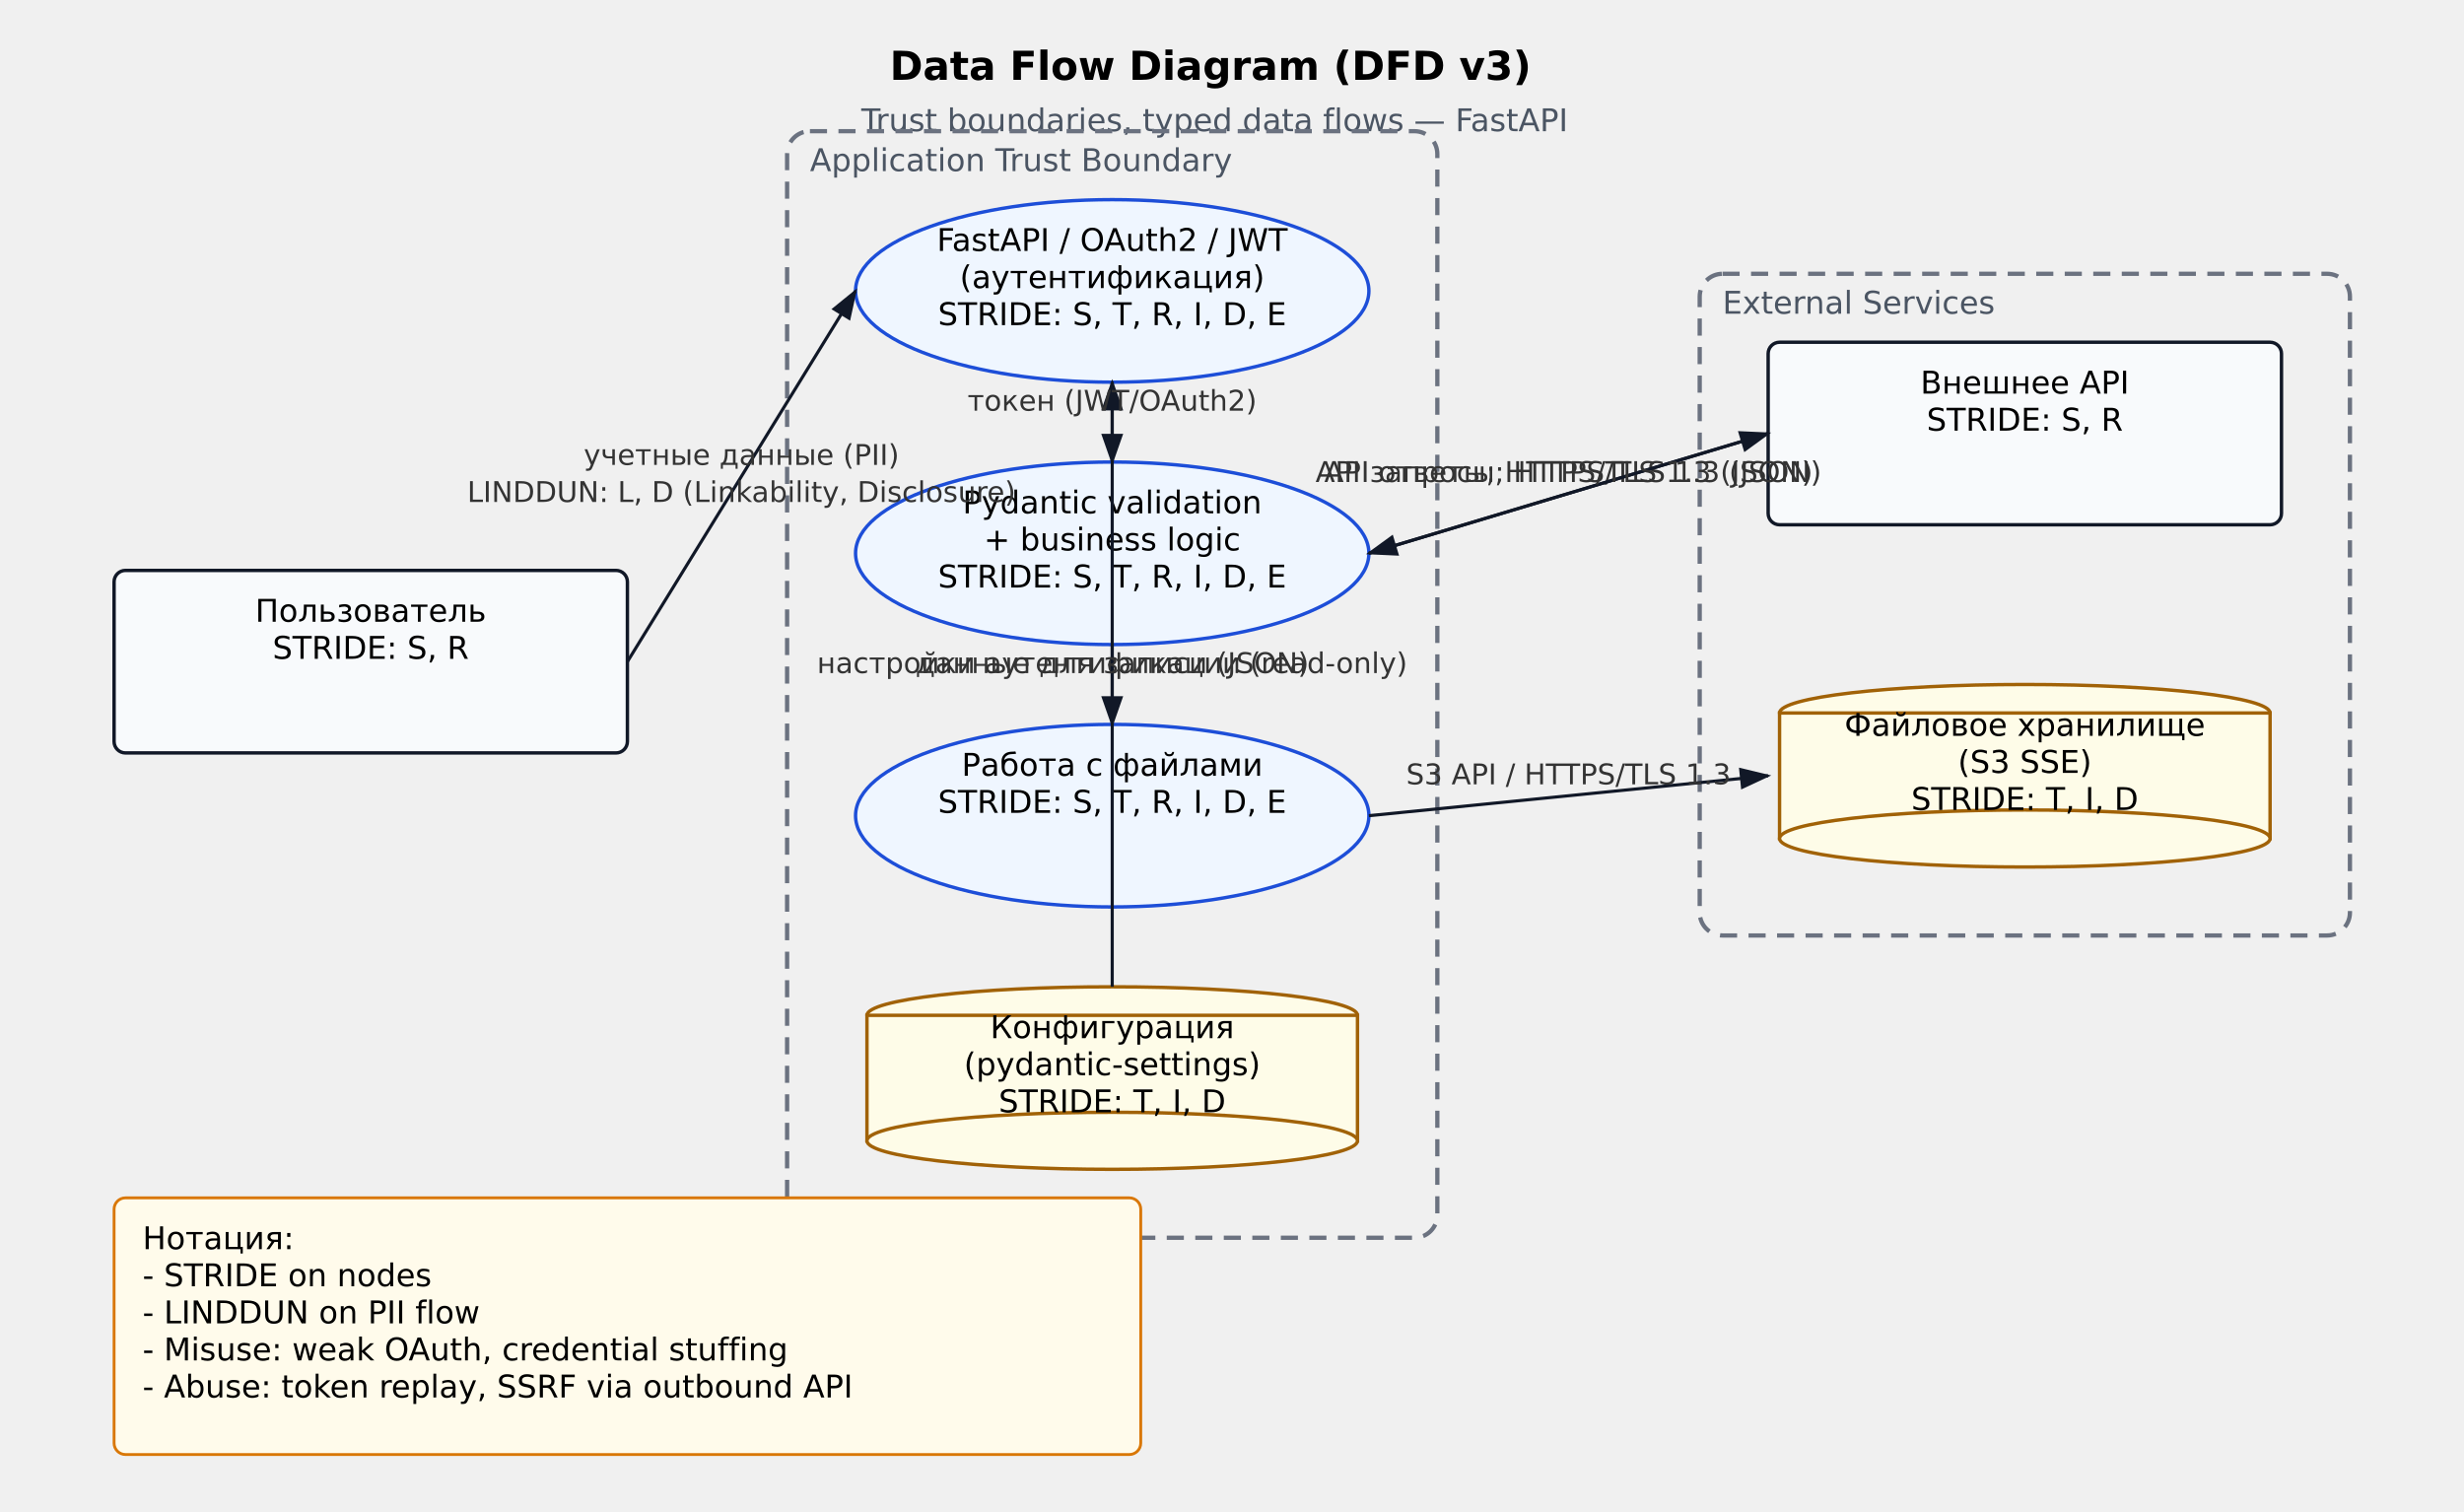
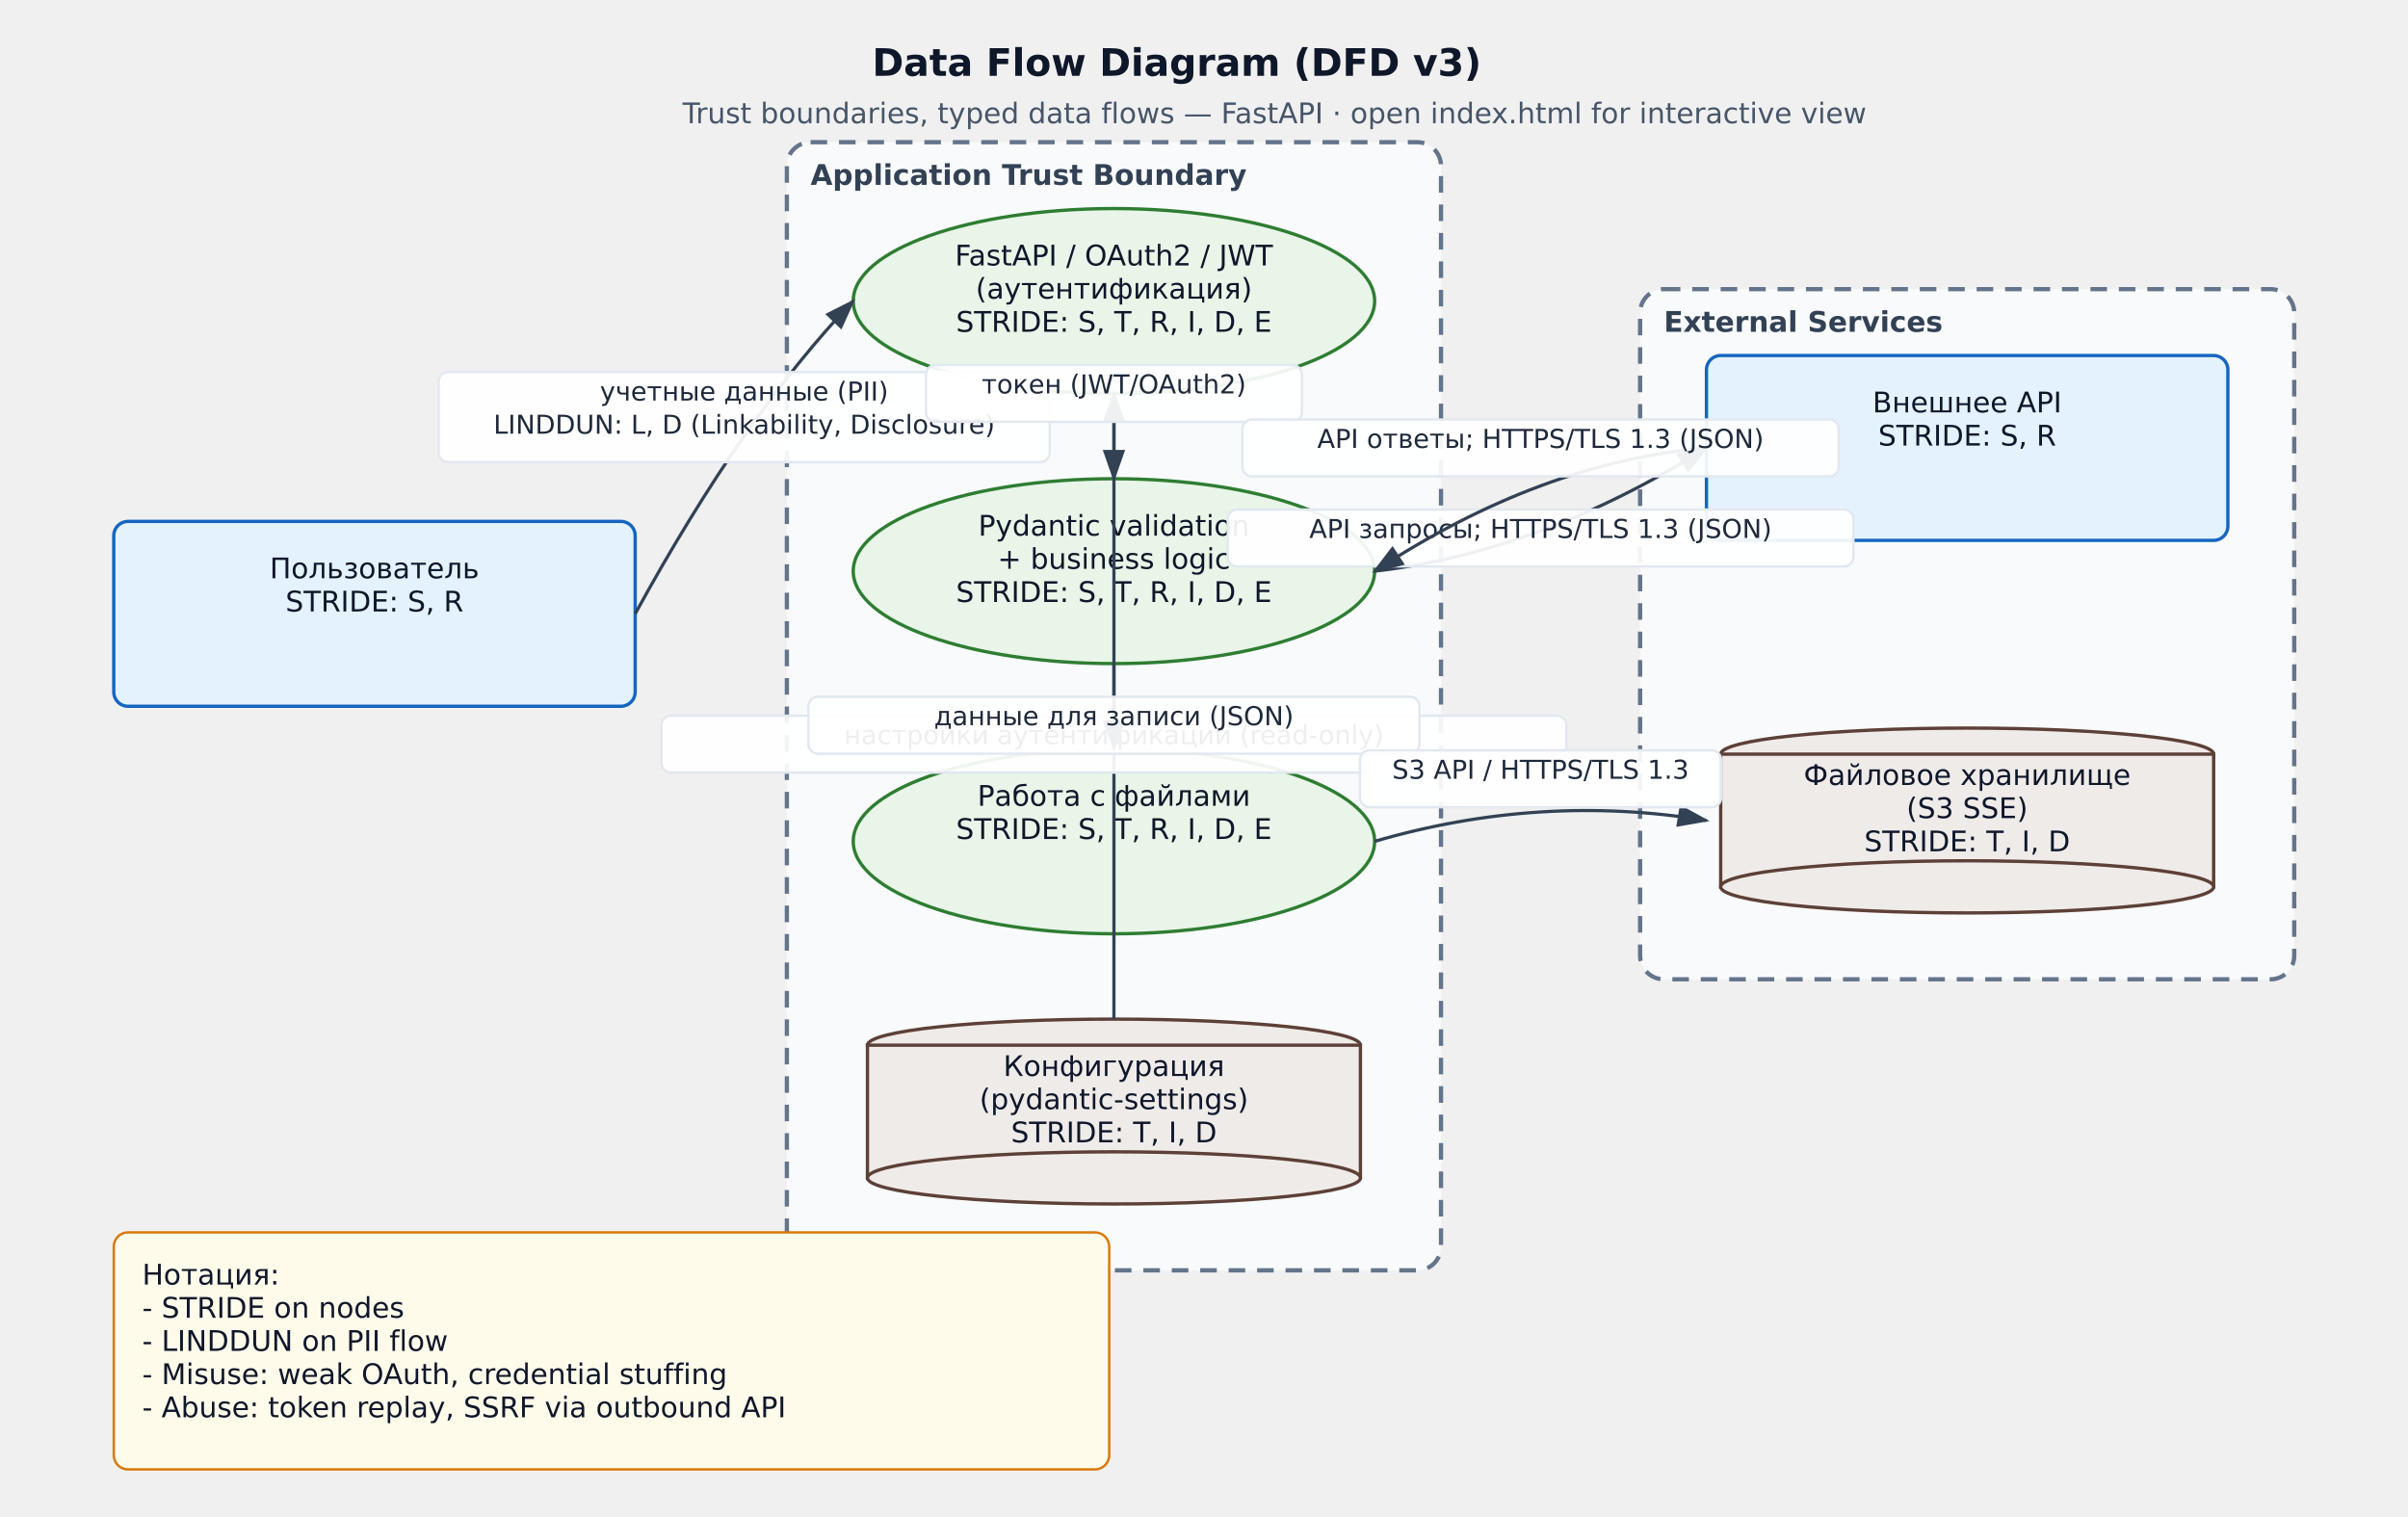
- <svg xmlns="http://www.w3.org/2000/svg" width="864" height="530" viewBox="0 0 864 530">
+ <svg xmlns="http://www.w3.org/2000/svg" width="1016" height="640" viewBox="0 0 1016 640">
  <style>
-     .title { font-family: DejaVu Sans, Arial, sans-serif; font-size: 14px; font-weight: 600; }
-     .label { font-family: DejaVu Sans, Arial, sans-serif; font-size: 11px; }
-     .edge { font-family: DejaVu Sans, Arial, sans-serif; font-size: 10px; fill: #333; }
-     .boundary { fill: none; stroke: #6b7280; stroke-width: 1.5; stroke-dasharray: 6 4; }
-     .boundary-label { font-family: DejaVu Sans, Arial, sans-serif; font-size: 11px; fill: #4b5563; }
-     .node-rect { fill: #f8fafc; stroke: #111827; stroke-width: 1.2; }
-     .node-ellipse { fill: #eff6ff; stroke: #1d4ed8; stroke-width: 1.2; }
-     .node-cyl { fill: #fefce8; stroke: #a16207; stroke-width: 1.2; }
-     .arrow { stroke: #111827; stroke-width: 1.1; fill: none; marker-end: url(#arrowhead); }
+     .title { font-family: DejaVu Sans, Arial, sans-serif; font-size: 16px; font-weight: 600; fill: #0f172a; }
+     .subtitle { font-family: DejaVu Sans, Arial, sans-serif; font-size: 12px; fill: #475569; }
+     .label { font-family: DejaVu Sans, Arial, sans-serif; font-size: 12px; fill: #0f172a; }
+     .edge { font-family: DejaVu Sans, Arial, sans-serif; font-size: 11px; fill: #1e293b; }
+     .edge-bg { fill: #ffffff; fill-opacity: 0.92; stroke: #e2e8f0; stroke-width: 1; }
+     .boundary { fill: #f8fafc; stroke: #64748b; stroke-width: 1.8; stroke-dasharray: 7 5; }
+     .boundary-label { font-family: DejaVu Sans, Arial, sans-serif; font-size: 12px; fill: #334155; font-weight: 600; }
+     .node-rect { fill: #E3F2FD; stroke: #1565C0; stroke-width: 1.4; }
+     .node-ellipse { fill: #E8F5E8; stroke: #2E7D32; stroke-width: 1.4; }
+     .node-cyl { fill: #EFEBE9; stroke: #5D4037; stroke-width: 1.4; }
+     .arrow { stroke: #334155; stroke-width: 1.35; fill: none; marker-end: url(#arrowhead); }
    .note { fill: #fffbeb; stroke: #d97706; stroke-width: 1; }
  </style>
  <defs>
    <marker id="arrowhead" markerWidth="10" markerHeight="7" refX="9" refY="3.5" orient="auto">
-       <polygon points="0 0, 10 3.5, 0 7" fill="#111827" />
+       <polygon points="0 0, 10 3.5, 0 7" fill="#334155" />
    </marker>
  </defs>
-   <text class="title" x="312" y="28">Data Flow Diagram (DFD v3)</text>
-   <text class="boundary-label" x="302" y="46">Trust boundaries, typed data flows — FastAPI</text>
-   <rect class="boundary" x="276.0" y="46.0" width="228.0" height="388.0" rx="8" />
-   <text class="boundary-label" x="284.0" y="60.0">Application Trust Boundary</text>
-   <rect class="boundary" x="596.0" y="96.0" width="228.0" height="232.0" rx="8" />
-   <text class="boundary-label" x="604.0" y="110.0">External Services</text>
-   <rect class="node-rect" x="40.0" y="200.0" width="180.0" height="64.0" rx="4" />
-   <text class="label" x="130.0" y="218.0" text-anchor="middle">Пользователь</text>
-   <text class="label" x="130.0" y="231.0" text-anchor="middle">STRIDE: S, R</text>
-   <ellipse class="node-ellipse" cx="390.0" cy="102.0" rx="90.0" ry="32.0" />
-   <text class="label" x="390.0" y="88.0" text-anchor="middle">FastAPI / OAuth2 / JWT</text>
-   <text class="label" x="390.0" y="101.0" text-anchor="middle">(аутентификация)</text>
-   <text class="label" x="390.0" y="114.0" text-anchor="middle">STRIDE: S, T, R, I, D, E</text>
-   <ellipse class="node-ellipse" cx="390.0" cy="194.0" rx="90.0" ry="32.0" />
-   <text class="label" x="390.0" y="180.0" text-anchor="middle">Pydantic validation</text>
-   <text class="label" x="390.0" y="193.0" text-anchor="middle">+ business logic</text>
-   <text class="label" x="390.0" y="206.0" text-anchor="middle">STRIDE: S, T, R, I, D, E</text>
-   <ellipse class="node-ellipse" cx="390.0" cy="286.0" rx="90.0" ry="32.0" />
-   <text class="label" x="390.0" y="272.0" text-anchor="middle">Работа с файлами</text>
-   <text class="label" x="390.0" y="285.0" text-anchor="middle">STRIDE: S, T, R, I, D, E</text>
-   <ellipse class="node-cyl" cx="390.0" cy="356.0" rx="86.0" ry="10" />
-   <rect class="node-cyl" x="304.0" y="356.0" width="172.0" height="44.0" />
-   <ellipse class="node-cyl" cx="390.0" cy="400.0" rx="86.0" ry="10" />
-   <text class="label" x="390.0" y="364.0" text-anchor="middle">Конфигурация</text>
-   <text class="label" x="390.0" y="377.0" text-anchor="middle">(pydantic-settings)</text>
-   <text class="label" x="390.0" y="390.0" text-anchor="middle">STRIDE: T, I, D</text>
-   <rect class="node-rect" x="620.0" y="120.0" width="180.0" height="64.0" rx="4" />
-   <text class="label" x="710.0" y="138.0" text-anchor="middle">Внешнее API</text>
-   <text class="label" x="710.0" y="151.0" text-anchor="middle">STRIDE: S, R</text>
-   <ellipse class="node-cyl" cx="710.0" cy="250.0" rx="86.0" ry="10" />
-   <rect class="node-cyl" x="624.0" y="250.0" width="172.0" height="44.0" />
-   <ellipse class="node-cyl" cx="710.0" cy="294.0" rx="86.0" ry="10" />
-   <text class="label" x="710.0" y="258.0" text-anchor="middle">Файловое хранилище</text>
-   <text class="label" x="710.0" y="271.0" text-anchor="middle">(S3 SSE)</text>
-   <text class="label" x="710.0" y="284.0" text-anchor="middle">STRIDE: T, I, D</text>
-   <path class="arrow" d="M 220.0 232.0 L 300.0 102.0" />
-   <text class="edge" x="260.0" y="163.0" text-anchor="middle">учетные данные (PII)</text>
-   <text class="edge" x="260.0" y="176.0" text-anchor="middle">LINDDUN: L, D (Linkability, Disclosure)</text>
-   <path class="arrow" d="M 390.0 346.0 L 390.0 134.0" />
-   <text class="edge" x="390.0" y="236.0" text-anchor="middle">настройки аутентификации (read-only)</text>
-   <path class="arrow" d="M 390.0 134.0 L 390.0 162.0" />
-   <text class="edge" x="390.0" y="144.0" text-anchor="middle">токен (JWT/OAuth2)</text>
-   <path class="arrow" d="M 390.0 226.0 L 390.0 254.0" />
-   <text class="edge" x="390.0" y="236.0" text-anchor="middle">данные для записи (JSON)</text>
-   <path class="arrow" d="M 480.0 286.0 L 620.0 272.0" />
-   <text class="edge" x="550.0" y="275.0" text-anchor="middle">S3 API / HTTPS/TLS 1.3</text>
-   <path class="arrow" d="M 480.0 194.0 L 620.0 152.0" />
-   <text class="edge" x="550.0" y="169.0" text-anchor="middle">API запросы; HTTPS/TLS 1.3 (JSON)</text>
-   <path class="arrow" d="M 620.0 152.0 L 480.0 194.0" />
-   <text class="edge" x="550.0" y="169.0" text-anchor="middle">API ответы; HTTPS/TLS 1.3 (JSON)</text>
-   <rect class="note" x="40.0" y="420.0" width="360" height="90" rx="4" />
-   <text class="label" x="50.0" y="438.0" text-anchor="start">Нотация:</text>
-   <text class="label" x="50.0" y="451.0" text-anchor="start">- STRIDE on nodes</text>
-   <text class="label" x="50.0" y="464.0" text-anchor="start">- LINDDUN on PII flow</text>
-   <text class="label" x="50.0" y="477.0" text-anchor="start">- Misuse: weak OAuth, credential stuffing</text>
-   <text class="label" x="50.0" y="490.0" text-anchor="start">- Abuse: token replay, SSRF via outbound API</text>
+   <text class="title" x="368" y="32">Data Flow Diagram (DFD v3)</text>
+   <text class="subtitle" x="288" y="52">Trust boundaries, typed data flows — FastAPI · open index.html for interactive view</text>
+   <rect class="boundary" x="332.0" y="60.0" width="276.0" height="476.0" rx="10" />
+   <text class="boundary-label" x="342.0" y="78.0">Application Trust Boundary</text>
+   <rect class="boundary" x="692.0" y="122.0" width="276.0" height="291.2" rx="10" />
+   <text class="boundary-label" x="702.0" y="140.0">External Services</text>
+   <rect class="node-rect" x="48.0" y="220.0" width="220.0" height="78.0" rx="6" />
+   <text class="label" x="158.0" y="244.0" text-anchor="middle">Пользователь</text>
+   <text class="label" x="158.0" y="258.0" text-anchor="middle">STRIDE: S, R</text>
+   <ellipse class="node-ellipse" cx="470.0" cy="127.0" rx="110.0" ry="39.0" />
+   <text class="label" x="470.0" y="112.0" text-anchor="middle">FastAPI / OAuth2 / JWT</text>
+   <text class="label" x="470.0" y="126.0" text-anchor="middle">(аутентификация)</text>
+   <text class="label" x="470.0" y="140.0" text-anchor="middle">STRIDE: S, T, R, I, D, E</text>
+   <ellipse class="node-ellipse" cx="470.0" cy="241.0" rx="110.0" ry="39.0" />
+   <text class="label" x="470.0" y="226.0" text-anchor="middle">Pydantic validation</text>
+   <text class="label" x="470.0" y="240.0" text-anchor="middle">+ business logic</text>
+   <text class="label" x="470.0" y="254.0" text-anchor="middle">STRIDE: S, T, R, I, D, E</text>
+   <ellipse class="node-ellipse" cx="470.0" cy="355.0" rx="110.0" ry="39.0" />
+   <text class="label" x="470.0" y="340.0" text-anchor="middle">Работа с файлами</text>
+   <text class="label" x="470.0" y="354.0" text-anchor="middle">STRIDE: S, T, R, I, D, E</text>
+   <ellipse class="node-cyl" cx="470.0" cy="441.0" rx="104.0" ry="11" />
+   <rect class="node-cyl" x="366.0" y="441.0" width="208.0" height="56.0" />
+   <ellipse class="node-cyl" cx="470.0" cy="497.0" rx="104.0" ry="11" />
+   <text class="label" x="470.0" y="454.0" text-anchor="middle">Конфигурация</text>
+   <text class="label" x="470.0" y="468.0" text-anchor="middle">(pydantic-settings)</text>
+   <text class="label" x="470.0" y="482.0" text-anchor="middle">STRIDE: T, I, D</text>
+   <rect class="node-rect" x="720.0" y="150.0" width="220.0" height="78.0" rx="6" />
+   <text class="label" x="830.0" y="174.0" text-anchor="middle">Внешнее API</text>
+   <text class="label" x="830.0" y="188.0" text-anchor="middle">STRIDE: S, R</text>
+   <ellipse class="node-cyl" cx="830.0" cy="318.2" rx="104.0" ry="11" />
+   <rect class="node-cyl" x="726.0" y="318.2" width="208.0" height="56.0" />
+   <ellipse class="node-cyl" cx="830.0" cy="374.2" rx="104.0" ry="11" />
+   <text class="label" x="830.0" y="331.2" text-anchor="middle">Файловое хранилище</text>
+   <text class="label" x="830.0" y="345.2" text-anchor="middle">(S3 SSE)</text>
+   <text class="label" x="830.0" y="359.2" text-anchor="middle">STRIDE: T, I, D</text>
+   <path class="arrow" d="M 268.0 259.0 Q 314.0 175.0 360.0 127.0" />
+   <rect class="edge-bg" x="185.1" y="157.0" width="257.8" height="38.0" rx="4" />
+   <text class="edge" x="314.0" y="169.0" text-anchor="middle">учетные данные (PII)</text>
+   <text class="edge" x="314.0" y="183.0" text-anchor="middle">LINDDUN: L, D (Linkability, Disclosure)</text>
+   <path class="arrow" d="M 470.0 430.0 Q 470.0 320.0 470.0 166.0" />
+   <rect class="edge-bg" x="279.1" y="302.0" width="381.8" height="24.0" rx="4" />
+   <text class="edge" x="470.0" y="314.0" text-anchor="middle">настройки аутентификации (read-only)</text>
+   <path class="arrow" d="M 470.0 166.0 Q 470.0 172.0 470.0 202.0" />
+   <rect class="edge-bg" x="390.7" y="154.0" width="158.6" height="24.0" rx="4" />
+   <text class="edge" x="470.0" y="166.0" text-anchor="middle">токен (JWT/OAuth2)</text>
+   <path class="arrow" d="M 470.0 280.0 Q 470.0 312.0 470.0 316.0" />
+   <rect class="edge-bg" x="341.1" y="294.0" width="257.8" height="24.0" rx="4" />
+   <text class="edge" x="470.0" y="306.0" text-anchor="middle">данные для записи (JSON)</text>
+   <path class="arrow" d="M 580.0 355.0 Q 650.0 334.6 720.0 346.2" />
+   <rect class="edge-bg" x="573.8" y="316.6" width="152.4" height="24.0" rx="4" />
+   <text class="edge" x="650.0" y="328.6" text-anchor="middle">S3 API / HTTPS/TLS 1.3</text>
+   <path class="arrow" d="M 580.0 241.0 Q 650.0 233.0 720.0 189.0" />
+   <rect class="edge-bg" x="518.0" y="215.0" width="264.0" height="24.0" rx="4" />
+   <text class="edge" x="650.0" y="227.0" text-anchor="middle">API запросы; HTTPS/TLS 1.3 (JSON)</text>
+   <path class="arrow" d="M 720.0 189.0 Q 650.0 195.0 580.0 241.0" />
+   <rect class="edge-bg" x="524.2" y="177.0" width="251.6" height="24.0" rx="4" />
+   <text class="edge" x="650.0" y="189.0" text-anchor="middle">API ответы; HTTPS/TLS 1.3 (JSON)</text>
+   <rect class="note" x="48.0" y="520.0" width="420" height="100" rx="6" />
+   <text class="label" x="60.0" y="542.0" text-anchor="start">Нотация:</text>
+   <text class="label" x="60.0" y="556.0" text-anchor="start">- STRIDE on nodes</text>
+   <text class="label" x="60.0" y="570.0" text-anchor="start">- LINDDUN on PII flow</text>
+   <text class="label" x="60.0" y="584.0" text-anchor="start">- Misuse: weak OAuth, credential stuffing</text>
+   <text class="label" x="60.0" y="598.0" text-anchor="start">- Abuse: token replay, SSRF via outbound API</text>
</svg>
